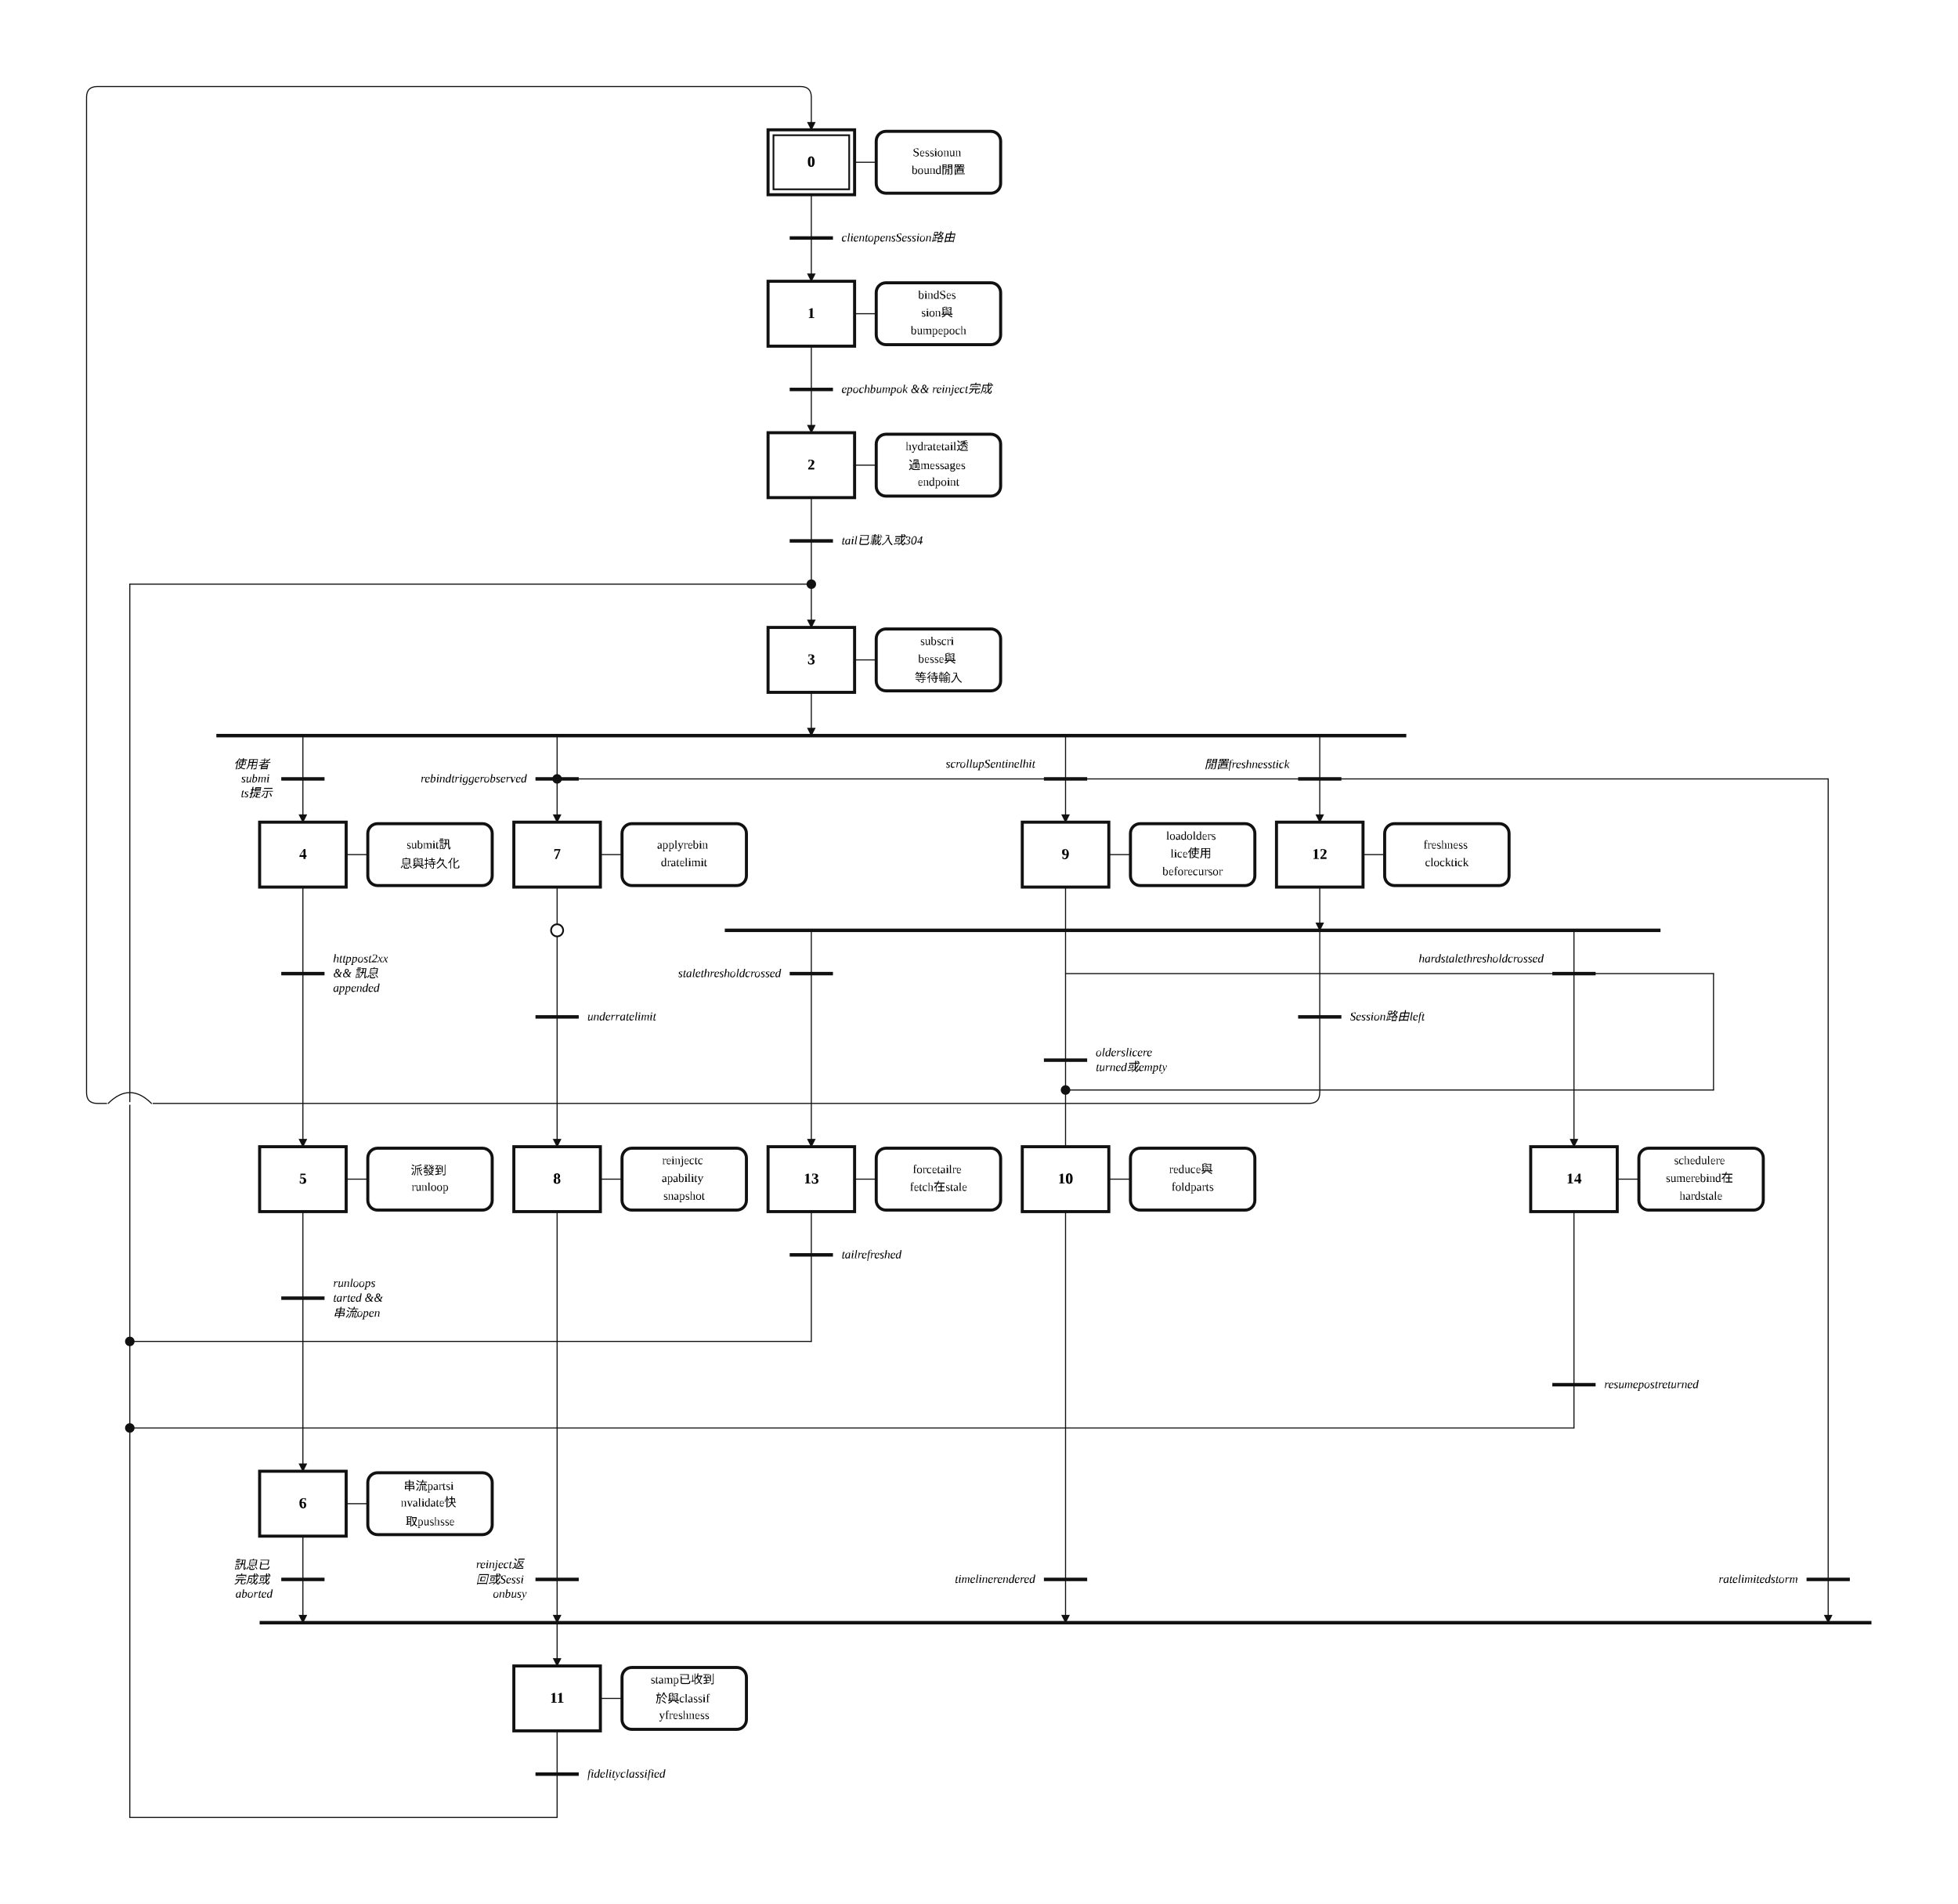
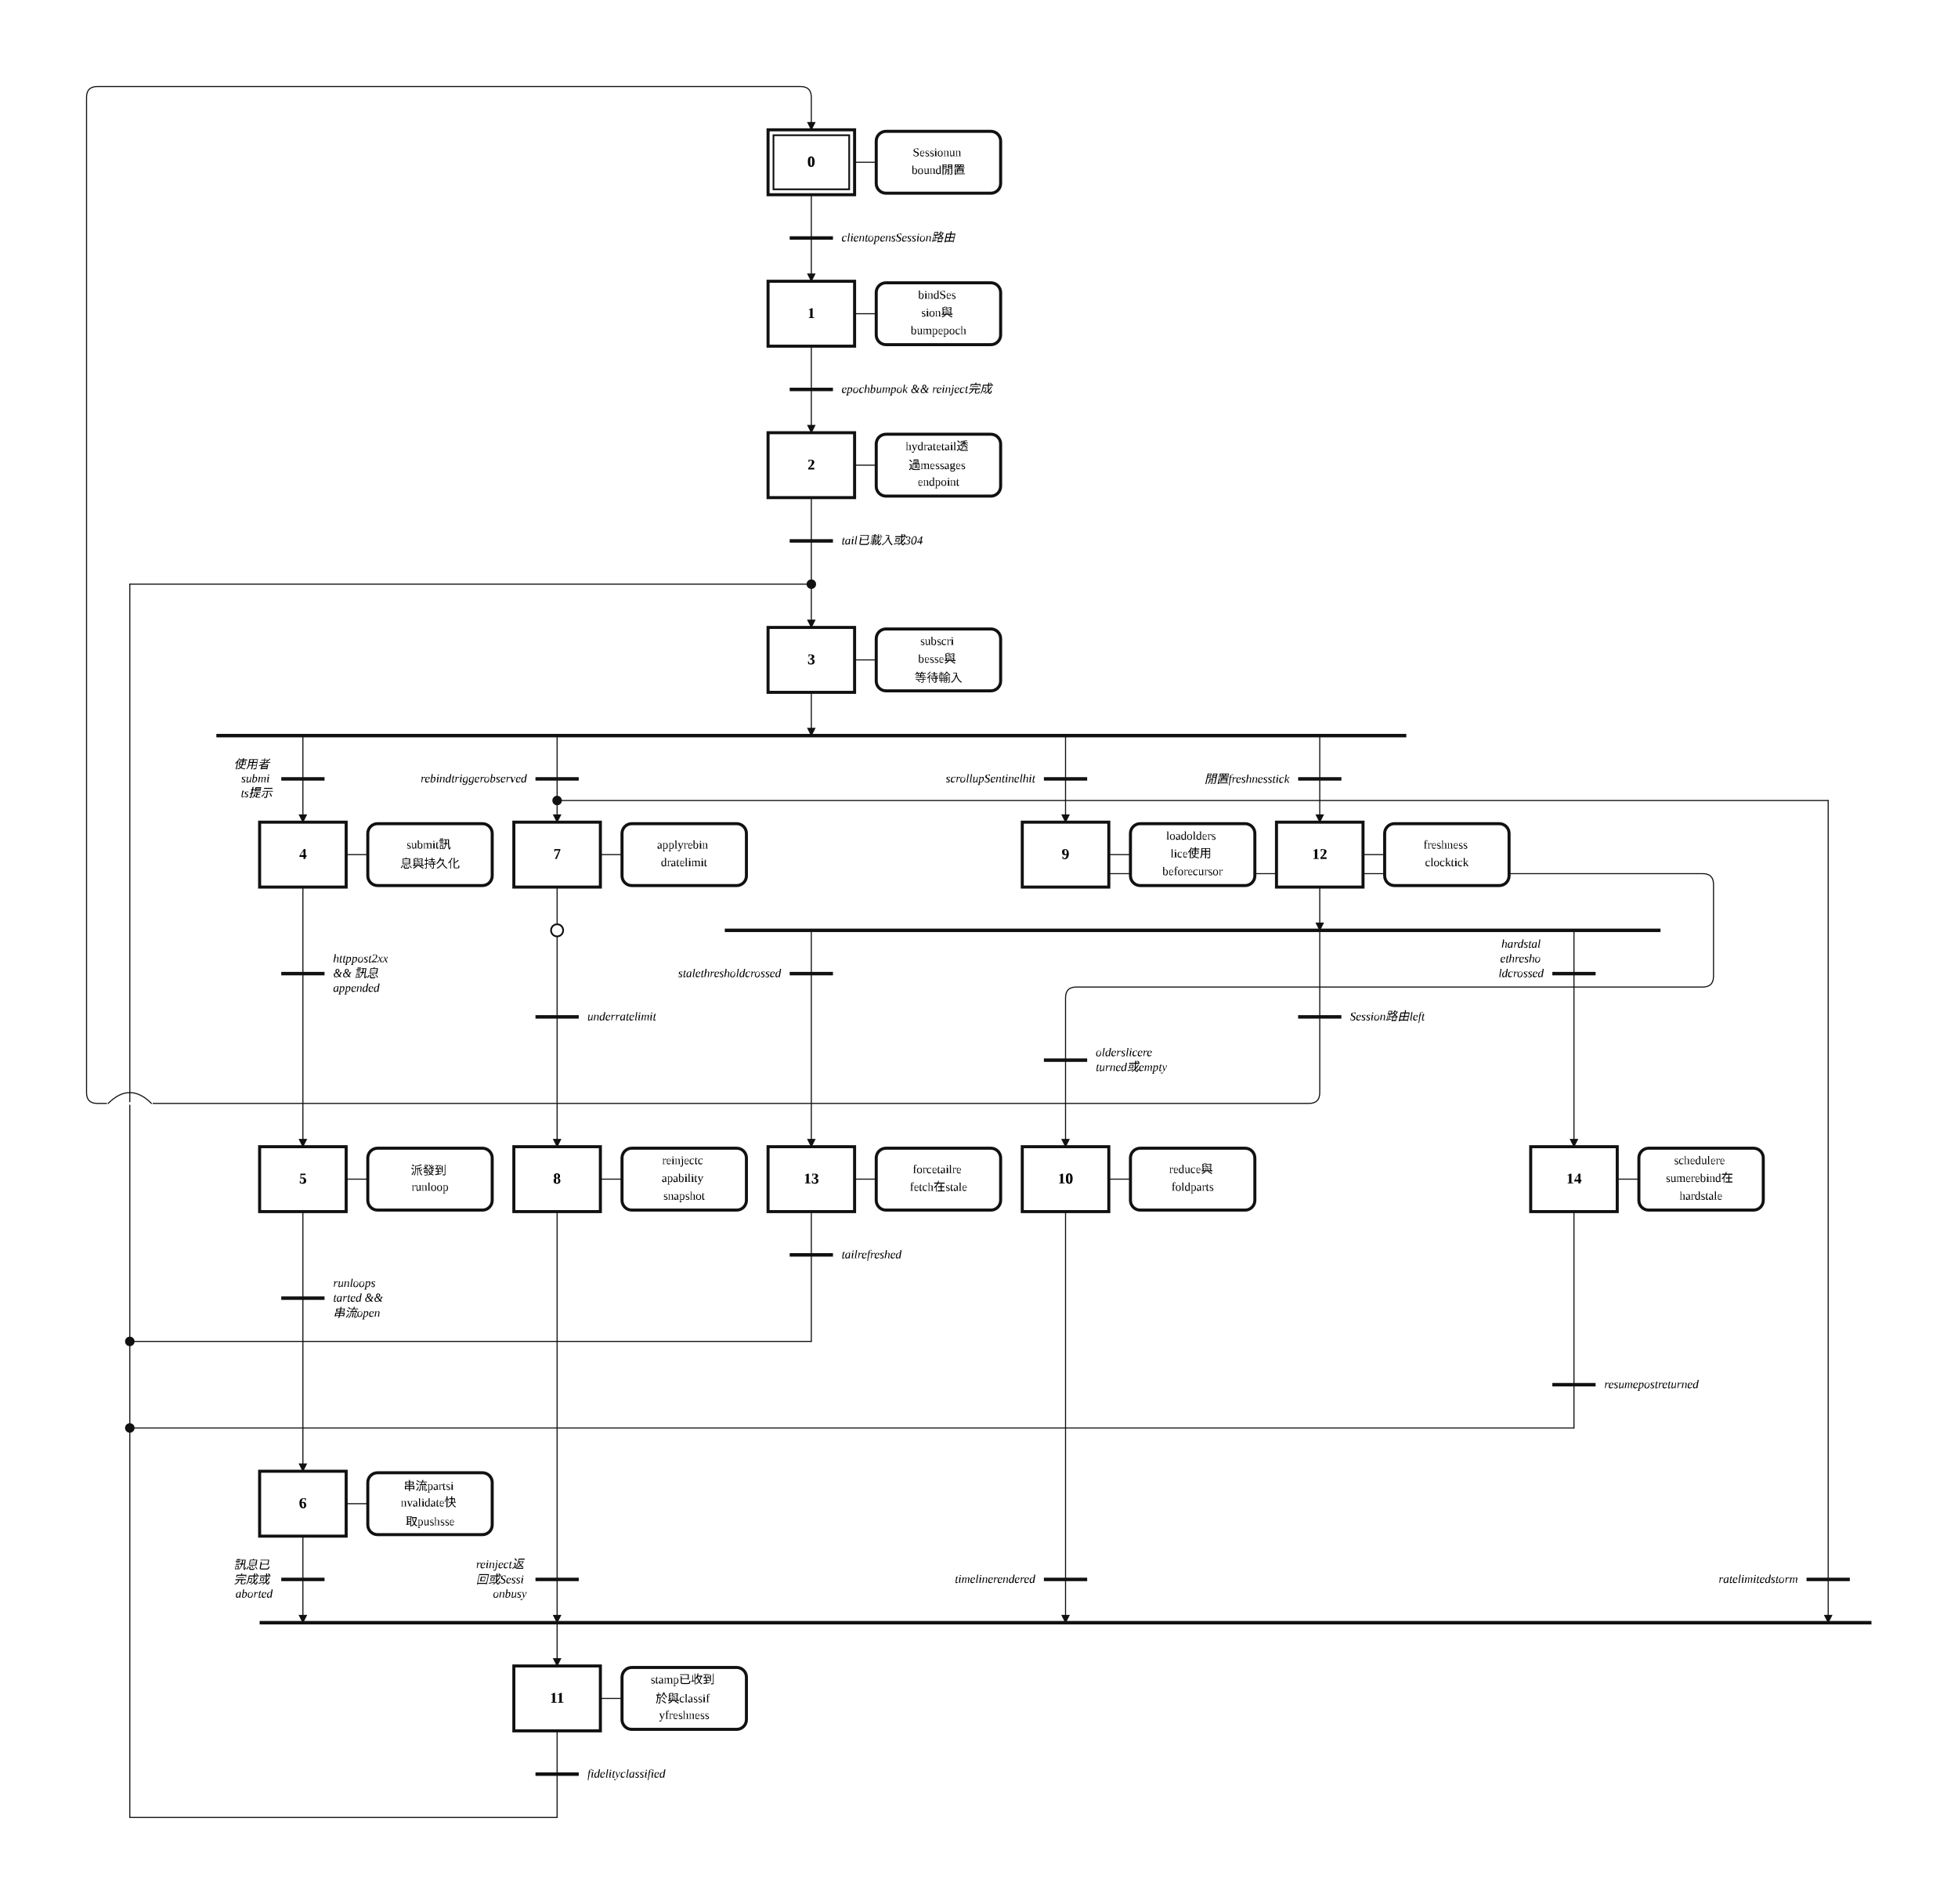
<svg xmlns="http://www.w3.org/2000/svg" width="1810" height="1760" viewBox="-14.00 -2.00 90.50 88.00" role="img">
  <style>
.step{fill:#fff;stroke:#111;stroke-width:.14}.step-inner{fill:none;stroke:#111;stroke-width:.08}
.action{fill:#fff;stroke:#111;stroke-width:.14}.gate{stroke:#111;stroke-width:.16}
.edge{fill:none;stroke:#111;stroke-width:.05;stroke-linecap:round;stroke-linejoin:round}.edge-arrow{marker-end:url(#arrow)}
.flyover-mask{stroke:#fff;stroke-width:.12;stroke-linecap:round}
.flyover{fill:none;stroke:#111;stroke-width:.05;stroke-linecap:round}
.junction{fill:#111;stroke:#111;stroke-width:0}.branch-junction{fill:#fff;stroke:#111;stroke-width:.08}
.assoc{stroke:#111;stroke-width:.05}.label{font:bold .7px 'Times New Roman', 'BiauKai', 'DFKai-SB', serif;text-anchor:middle;dominant-baseline:middle}
.action-label{font:.55px 'Times New Roman', 'BiauKai', 'DFKai-SB', serif;text-anchor:middle;dominant-baseline:middle}.gate-label{font:italic .55px 'Times New Roman', 'BiauKai', 'DFKai-SB', serif;text-anchor:start;dominant-baseline:middle}.gate-label-left{font:italic .55px 'Times New Roman', 'BiauKai', 'DFKai-SB', serif;text-anchor:end;dominant-baseline:middle}
</style>
  <defs>
    <marker id="arrow" markerWidth="0.4" markerHeight="0.4" refX="0.36" refY="0.2" orient="auto" markerUnits="userSpaceOnUse">
      <path d="M 0 0 L 0.4 0.2 L 0 0.4 z" fill="#111" />
    </marker>
  </defs>
  <rect x="-14.00" y="-2.00" width="90.50" height="88.00" fill="white" />
  <path class="edge edge-arrow" d="M 23.50 23.00 L 23.50 27.00" />
  <path class="edge" d="M 23.50 7.00 L 23.50 9.00" />
  <path class="edge edge-arrow" d="M 23.50 9.00 L 23.50 11.00" />
  <path class="edge" d="M 23.50 14.00 L 23.50 16.00" />
  <path class="edge edge-arrow" d="M 23.50 16.00 L 23.50 18.00" />
  <path class="edge" d="M 23.50 21.00 L 23.50 23.00" />
  <path class="edge edge-arrow" d="M 23.50 30.00 L 23.50 32.00" />
  <path class="edge edge-arrow" d="M 0.00 32.00 L 0.00 36.00" />
  <path class="edge edge-arrow" d="M 11.75 32.00 L 11.75 36.00" />
  <path class="edge edge-arrow" d="M 35.25 32.00 L 35.25 36.00" />
  <path class="edge edge-arrow" d="M 47.00 32.00 L 47.00 36.00" />
  <path class="edge" d="M 0.00 39.00 L 0.00 43.00" />
  <path class="edge edge-arrow" d="M 0.00 43.00 L 0.00 51.00" />
  <path class="edge" d="M 0.00 54.00 L 0.00 58.00" />
  <path class="edge edge-arrow" d="M 0.00 58.00 L 0.00 66.00" />
  <path class="edge edge-arrow" d="M 0.00 69.00 L 0.00 73.00" />
  <path class="edge edge-arrow" d="M 11.75 73.00 L 11.75 75.00" />
  <path class="edge" d="M 11.75 39.00 L 11.75 41.00" />
  <path class="edge" d="M 11.75 41.00 L 11.75 45.00" />
  <path class="edge edge-arrow" d="M 11.75 45.00 L 11.75 51.00" />
  <path class="edge" d="M 11.75 39.00 L 11.75 36.00" />
-   <path class="edge" d="M 11.75 34.00 L 70.50 34.00" />
-   <path class="edge edge-arrow" d="M 70.50 34.00 L 70.50 73.00" />
+   <path class="edge" d="M 11.75 35.00 L 70.50 35.00" />
+   <path class="edge edge-arrow" d="M 70.50 35.00 L 70.50 73.00" />
  <path class="edge edge-arrow" d="M 11.75 54.00 L 11.75 73.00" />
-   <path class="edge" d="M 35.25 39.00 L 35.25 48.38" />
-   <path class="edge" d="M 35.25 48.38 L 65.20 48.38" />
-   <path class="edge" d="M 65.20 48.38 L 65.20 43.00" />
-   <path class="edge" d="M 65.20 43.00 L 35.25 43.00" />
-   <path class="edge" d="M 35.25 48.38 L 35.25 51.00" />
+   <path class="edge" d="M 35.25 39.00 L 35.25 38.69 Q 35.25 38.38 35.56 38.38 L 64.70 38.38 Q 65.20 38.38 65.20 38.88 L 65.20 43.12 Q 65.20 43.62 64.70 43.62 L 35.75 43.62 Q 35.25 43.62 35.25 44.12 L 35.25 47.00" />
+   <path class="edge edge-arrow" d="M 35.25 47.00 L 35.25 51.00" />
  <path class="edge edge-arrow" d="M 35.25 54.00 L 35.25 73.00" />
  <path class="edge" d="M 11.75 78.00 L 11.75 80.00" />
  <path class="edge" d="M 11.75 80.00 L 11.75 82.00" />
  <path class="edge" d="M 11.75 82.00 L -8.00 82.00" />
  <path class="edge" d="M -8.00 82.00 L -8.00 25.00" />
  <path class="edge" d="M -8.00 25.00 L 23.50 25.00" />
  <path class="edge edge-arrow" d="M 47.00 39.00 L 47.00 41.00" />
  <path class="edge edge-arrow" d="M 23.50 41.00 L 23.50 51.00" />
  <path class="edge edge-arrow" d="M 58.75 41.00 L 58.75 51.00" />
  <path class="edge edge-arrow" d="M 47.00 41.00 L 47.00 48.50 Q 47.00 49.00 46.50 49.00 L -9.50 49.00 Q -10.00 49.00 -10.00 48.50 L -10.00 2.50 Q -10.00 2.00 -9.50 2.00 L 23.00 2.00 Q 23.50 2.00 23.50 2.50 L 23.50 4.00" />
  <path class="edge" d="M 23.50 54.00 L 23.50 56.00" />
  <path class="edge" d="M 23.50 56.00 L 23.50 60.00" />
  <path class="edge" d="M 23.50 60.00 L -8.00 60.00" />
  <path class="edge" d="M 58.75 54.00 L 58.75 62.00" />
  <path class="edge" d="M 58.75 62.00 L 58.75 64.00" />
  <path class="edge" d="M 58.75 64.00 L -8.00 64.00" />
  <rect class="step" x="21.50" y="4.00" width="4.00" height="3.00" />
  <rect class="step-inner" x="21.75" y="4.25" width="3.50" height="2.50" />
  <text class="label" x="23.50" y="5.50">0</text>
  <rect class="step" x="21.50" y="11.00" width="4.00" height="3.00" />
  <text class="label" x="23.50" y="12.50">1</text>
  <rect class="step" x="21.50" y="18.00" width="4.00" height="3.00" />
  <text class="label" x="23.50" y="19.50">2</text>
  <rect class="step" x="21.50" y="27.00" width="4.00" height="3.00" />
  <text class="label" x="23.50" y="28.50">3</text>
  <rect class="step" x="-2.00" y="36.00" width="4.00" height="3.00" />
  <text class="label" x="0.00" y="37.50">4</text>
  <rect class="step" x="-2.00" y="51.00" width="4.00" height="3.00" />
  <text class="label" x="0.00" y="52.50">5</text>
  <rect class="step" x="-2.00" y="66.00" width="4.00" height="3.00" />
  <text class="label" x="0.00" y="67.50">6</text>
  <rect class="step" x="9.75" y="36.00" width="4.00" height="3.00" />
  <text class="label" x="11.75" y="37.50">7</text>
  <rect class="step" x="9.75" y="51.00" width="4.00" height="3.00" />
  <text class="label" x="11.75" y="52.50">8</text>
  <rect class="step" x="33.25" y="36.00" width="4.00" height="3.00" />
  <text class="label" x="35.25" y="37.50">9</text>
  <rect class="step" x="33.25" y="51.00" width="4.00" height="3.00" />
  <text class="label" x="35.25" y="52.50">10</text>
  <rect class="step" x="9.75" y="75.00" width="4.00" height="3.00" />
  <text class="label" x="11.75" y="76.50">11</text>
  <rect class="step" x="45.00" y="36.00" width="4.00" height="3.00" />
  <text class="label" x="47.00" y="37.50">12</text>
  <rect class="step" x="21.50" y="51.00" width="4.00" height="3.00" />
  <text class="label" x="23.50" y="52.50">13</text>
  <rect class="step" x="56.75" y="51.00" width="4.00" height="3.00" />
  <text class="label" x="58.75" y="52.50">14</text>
  <line class="assoc" x1="25.50" y1="5.50" x2="26.50" y2="5.50" />
  <rect class="action" x="26.50" y="4.07" width="5.75" height="2.86" rx="0.45" ry="0.45" />
  <text class="action-label" x="29.38" y="5.09">
    <tspan x="29.38" dy="0">Sessionun</tspan>
    <tspan x="29.38" dy="0.82">bound閒置</tspan>
  </text>
  <line class="assoc" x1="25.50" y1="12.50" x2="26.50" y2="12.50" />
  <rect class="action" x="26.50" y="11.07" width="5.75" height="2.86" rx="0.45" ry="0.45" />
  <text class="action-label" x="29.38" y="11.68">
    <tspan x="29.38" dy="0">bindSes</tspan>
    <tspan x="29.38" dy="0.82">sion與</tspan>
    <tspan x="29.38" dy="0.82">bumpepoch</tspan>
  </text>
  <line class="assoc" x1="25.50" y1="19.50" x2="26.50" y2="19.50" />
  <rect class="action" x="26.50" y="18.07" width="5.75" height="2.86" rx="0.45" ry="0.45" />
  <text class="action-label" x="29.38" y="18.68">
    <tspan x="29.38" dy="0">hydratetail透</tspan>
    <tspan x="29.38" dy="0.82">過messages</tspan>
    <tspan x="29.38" dy="0.82">endpoint</tspan>
  </text>
  <line class="assoc" x1="25.50" y1="28.50" x2="26.50" y2="28.50" />
  <rect class="action" x="26.50" y="27.07" width="5.75" height="2.86" rx="0.45" ry="0.45" />
  <text class="action-label" x="29.38" y="27.68">
    <tspan x="29.38" dy="0">subscri</tspan>
    <tspan x="29.38" dy="0.82">besse與</tspan>
    <tspan x="29.38" dy="0.82">等待輸入</tspan>
  </text>
  <line class="assoc" x1="2.00" y1="37.50" x2="3.00" y2="37.50" />
  <rect class="action" x="3.00" y="36.07" width="5.75" height="2.86" rx="0.45" ry="0.45" />
  <text class="action-label" x="5.88" y="37.09">
    <tspan x="5.88" dy="0">submit訊</tspan>
    <tspan x="5.88" dy="0.82">息與持久化</tspan>
  </text>
  <line class="assoc" x1="2.00" y1="52.50" x2="3.00" y2="52.50" />
  <rect class="action" x="3.00" y="51.07" width="5.75" height="2.86" rx="0.45" ry="0.45" />
  <text class="action-label" x="5.88" y="52.09">
    <tspan x="5.88" dy="0">派發到</tspan>
    <tspan x="5.88" dy="0.82">runloop</tspan>
  </text>
  <line class="assoc" x1="2.00" y1="67.50" x2="3.00" y2="67.50" />
  <rect class="action" x="3.00" y="66.07" width="5.75" height="2.86" rx="0.45" ry="0.45" />
  <text class="action-label" x="5.88" y="66.68">
    <tspan x="5.88" dy="0">串流partsi</tspan>
    <tspan x="5.88" dy="0.82">nvalidate快</tspan>
    <tspan x="5.88" dy="0.82">取pushsse</tspan>
  </text>
  <line class="assoc" x1="13.75" y1="37.50" x2="14.75" y2="37.50" />
  <rect class="action" x="14.75" y="36.07" width="5.75" height="2.86" rx="0.45" ry="0.45" />
  <text class="action-label" x="17.62" y="37.09">
    <tspan x="17.62" dy="0">applyrebin</tspan>
    <tspan x="17.62" dy="0.82">dratelimit</tspan>
  </text>
  <line class="assoc" x1="13.75" y1="52.50" x2="14.75" y2="52.50" />
  <rect class="action" x="14.75" y="51.07" width="5.75" height="2.86" rx="0.45" ry="0.45" />
  <text class="action-label" x="17.62" y="51.68">
    <tspan x="17.62" dy="0">reinjectc</tspan>
    <tspan x="17.62" dy="0.82">apability</tspan>
    <tspan x="17.62" dy="0.82">snapshot</tspan>
  </text>
  <line class="assoc" x1="37.25" y1="37.50" x2="38.25" y2="37.50" />
  <rect class="action" x="38.25" y="36.07" width="5.75" height="2.86" rx="0.45" ry="0.45" />
  <text class="action-label" x="41.12" y="36.68">
    <tspan x="41.12" dy="0">loadolders</tspan>
    <tspan x="41.12" dy="0.82">lice使用</tspan>
    <tspan x="41.12" dy="0.82">beforecursor</tspan>
  </text>
  <line class="assoc" x1="37.25" y1="52.50" x2="38.25" y2="52.50" />
  <rect class="action" x="38.25" y="51.07" width="5.75" height="2.86" rx="0.45" ry="0.45" />
  <text class="action-label" x="41.12" y="52.09">
    <tspan x="41.12" dy="0">reduce與</tspan>
    <tspan x="41.12" dy="0.82">foldparts</tspan>
  </text>
  <line class="assoc" x1="13.75" y1="76.50" x2="14.75" y2="76.50" />
  <rect class="action" x="14.75" y="75.07" width="5.75" height="2.86" rx="0.45" ry="0.45" />
  <text class="action-label" x="17.62" y="75.68">
    <tspan x="17.62" dy="0">stamp已收到</tspan>
    <tspan x="17.62" dy="0.82">於與classif</tspan>
    <tspan x="17.62" dy="0.82">yfreshness</tspan>
  </text>
  <line class="assoc" x1="49.00" y1="37.50" x2="50.00" y2="37.50" />
  <rect class="action" x="50.00" y="36.07" width="5.75" height="2.86" rx="0.45" ry="0.45" />
  <text class="action-label" x="52.88" y="37.09">
    <tspan x="52.88" dy="0">freshness</tspan>
    <tspan x="52.88" dy="0.82">clocktick</tspan>
  </text>
  <line class="assoc" x1="25.50" y1="52.50" x2="26.50" y2="52.50" />
  <rect class="action" x="26.50" y="51.07" width="5.75" height="2.86" rx="0.45" ry="0.45" />
  <text class="action-label" x="29.38" y="52.09">
    <tspan x="29.38" dy="0">forcetailre</tspan>
    <tspan x="29.38" dy="0.82">fetch在stale</tspan>
  </text>
  <line class="assoc" x1="60.75" y1="52.50" x2="61.75" y2="52.50" />
  <rect class="action" x="61.75" y="51.07" width="5.75" height="2.86" rx="0.45" ry="0.45" />
  <text class="action-label" x="64.62" y="51.68">
    <tspan x="64.62" dy="0">schedulere</tspan>
    <tspan x="64.62" dy="0.82">sumerebind在</tspan>
    <tspan x="64.62" dy="0.82">hardstale</tspan>
  </text>
  <line class="gate" x1="22.50" y1="9.00" x2="24.50" y2="9.00" />
  <text class="gate-label" x="24.90" y="9.00">
    <tspan x="24.90" dy="0">clientopensSession路由</tspan>
  </text>
  <line class="gate" x1="22.50" y1="16.00" x2="24.50" y2="16.00" />
  <text class="gate-label" x="24.90" y="16.00">
    <tspan x="24.90" dy="0">epochbumpok &amp;&amp; reinject完成</tspan>
  </text>
  <line class="gate" x1="22.50" y1="23.00" x2="24.50" y2="23.00" />
  <text class="gate-label" x="24.90" y="23.00">
    <tspan x="24.90" dy="0">tail已載入或304</tspan>
  </text>
  <line class="gate" x1="-4.00" y1="32.00" x2="51.00" y2="32.00" />
  <line class="gate" x1="-1.00" y1="43.00" x2="1.00" y2="43.00" />
  <text class="gate-label" x="1.40" y="42.32">
    <tspan x="1.40" dy="0">httppost2xx</tspan>
    <tspan x="1.40" dy="0.68">&amp;&amp; 訊息</tspan>
    <tspan x="1.40" dy="0.68">appended</tspan>
  </text>
  <line class="gate" x1="-1.00" y1="58.00" x2="1.00" y2="58.00" />
  <text class="gate-label" x="1.40" y="57.32">
    <tspan x="1.40" dy="0">runloops</tspan>
    <tspan x="1.40" dy="0.68">tarted &amp;&amp;</tspan>
    <tspan x="1.40" dy="0.68">串流open</tspan>
  </text>
  <line class="gate" x1="-2.00" y1="73.00" x2="72.50" y2="73.00" />
  <line class="gate" x1="10.75" y1="45.00" x2="12.75" y2="45.00" />
  <text class="gate-label" x="13.15" y="45.00">
    <tspan x="13.15" dy="0">underratelimit</tspan>
  </text>
  <line class="gate" x1="34.25" y1="47.00" x2="36.25" y2="47.00" />
  <text class="gate-label" x="36.65" y="46.66">
    <tspan x="36.65" dy="0">olderslicere</tspan>
    <tspan x="36.65" dy="0.68">turned或empty</tspan>
  </text>
  <line class="gate" x1="10.75" y1="80.00" x2="12.75" y2="80.00" />
  <text class="gate-label" x="13.15" y="80.00">
    <tspan x="13.15" dy="0">fidelityclassified</tspan>
  </text>
  <line class="gate" x1="19.50" y1="41.00" x2="62.75" y2="41.00" />
  <line class="gate" x1="22.50" y1="56.00" x2="24.50" y2="56.00" />
  <text class="gate-label" x="24.90" y="56.00">
    <tspan x="24.90" dy="0">tailrefreshed</tspan>
  </text>
  <line class="gate" x1="57.75" y1="62.00" x2="59.75" y2="62.00" />
  <text class="gate-label" x="60.15" y="62.00">
    <tspan x="60.15" dy="0">resumepostreturned</tspan>
  </text>
  <line class="gate" x1="-1.00" y1="34.00" x2="1.00" y2="34.00" />
  <text class="gate-label-left" x="-1.40" y="33.32">
    <tspan x="-1.40" dy="0">使用者</tspan>
    <tspan x="-1.40" dy="0.68">submi</tspan>
    <tspan x="-1.40" dy="0.68">ts提示</tspan>
  </text>
  <line class="gate" x1="10.75" y1="34.00" x2="12.75" y2="34.00" />
  <text class="gate-label-left" x="10.35" y="34.00">
    <tspan x="10.35" dy="0">rebindtriggerobserved</tspan>
  </text>
  <line class="gate" x1="34.25" y1="34.00" x2="36.25" y2="34.00" />
-   <text class="gate-label-left" x="33.85" y="33.32">
+   <text class="gate-label-left" x="33.85" y="34.00">
    <tspan x="33.85" dy="0">scrollupSentinelhit</tspan>
  </text>
  <line class="gate" x1="46.00" y1="34.00" x2="48.00" y2="34.00" />
-   <text class="gate-label-left" x="45.60" y="33.32">
+   <text class="gate-label-left" x="45.60" y="34.00">
    <tspan x="45.60" dy="0">閒置freshnesstick</tspan>
  </text>
  <line class="gate" x1="-1.00" y1="71.00" x2="1.00" y2="71.00" />
  <text class="gate-label-left" x="-1.40" y="70.32">
    <tspan x="-1.40" dy="0">訊息已</tspan>
    <tspan x="-1.40" dy="0.68">完成或</tspan>
    <tspan x="-1.40" dy="0.68">aborted</tspan>
  </text>
  <line class="gate" x1="69.50" y1="71.00" x2="71.50" y2="71.00" />
  <text class="gate-label-left" x="69.10" y="71.00">
    <tspan x="69.10" dy="0">ratelimitedstorm</tspan>
  </text>
  <line class="gate" x1="10.75" y1="71.00" x2="12.75" y2="71.00" />
  <text class="gate-label-left" x="10.35" y="70.32">
    <tspan x="10.35" dy="0">reinject返</tspan>
    <tspan x="10.35" dy="0.68">回或Sessi</tspan>
    <tspan x="10.35" dy="0.68">onbusy</tspan>
  </text>
  <line class="gate" x1="34.25" y1="71.00" x2="36.25" y2="71.00" />
  <text class="gate-label-left" x="33.85" y="71.00">
    <tspan x="33.85" dy="0">timelinerendered</tspan>
  </text>
  <line class="gate" x1="22.50" y1="43.00" x2="24.50" y2="43.00" />
  <text class="gate-label-left" x="22.10" y="43.00">
    <tspan x="22.10" dy="0">stalethresholdcrossed</tspan>
  </text>
  <line class="gate" x1="57.75" y1="43.00" x2="59.75" y2="43.00" />
-   <text class="gate-label-left" x="57.35" y="42.32">
-     <tspan x="57.35" dy="0">hardstalethresholdcrossed</tspan>
+   <text class="gate-label-left" x="57.35" y="41.64">
+     <tspan x="57.35" dy="0">hardstal</tspan>
+     <tspan x="57.35" dy="0.68">ethresho</tspan>
+     <tspan x="57.35" dy="0.68">ldcrossed</tspan>
  </text>
  <line class="gate" x1="46.00" y1="45.00" x2="48.00" y2="45.00" />
  <text class="gate-label" x="48.40" y="45.00">
    <tspan x="48.40" dy="0">Session路由left</tspan>
  </text>
  <line class="flyover-mask" x1="-9.00" y1="49.00" x2="-7.00" y2="49.00" />
  <path class="flyover" d="M -9.00 49.00 Q -8.00 48.00 -7.00 49.00" />
  <circle class="junction" cx="23.50" cy="25.00" r="0.22" />
-   <circle class="junction" cx="11.75" cy="34.00" r="0.22" />
-   <circle class="junction" cx="35.25" cy="48.38" r="0.22" />
+   <circle class="junction" cx="11.75" cy="35.00" r="0.22" />
  <circle class="junction" cx="-8.00" cy="60.00" r="0.22" />
  <circle class="junction" cx="-8.00" cy="64.00" r="0.22" />
  <circle class="branch-junction" cx="11.75" cy="41.00" r="0.28" />
</svg>
